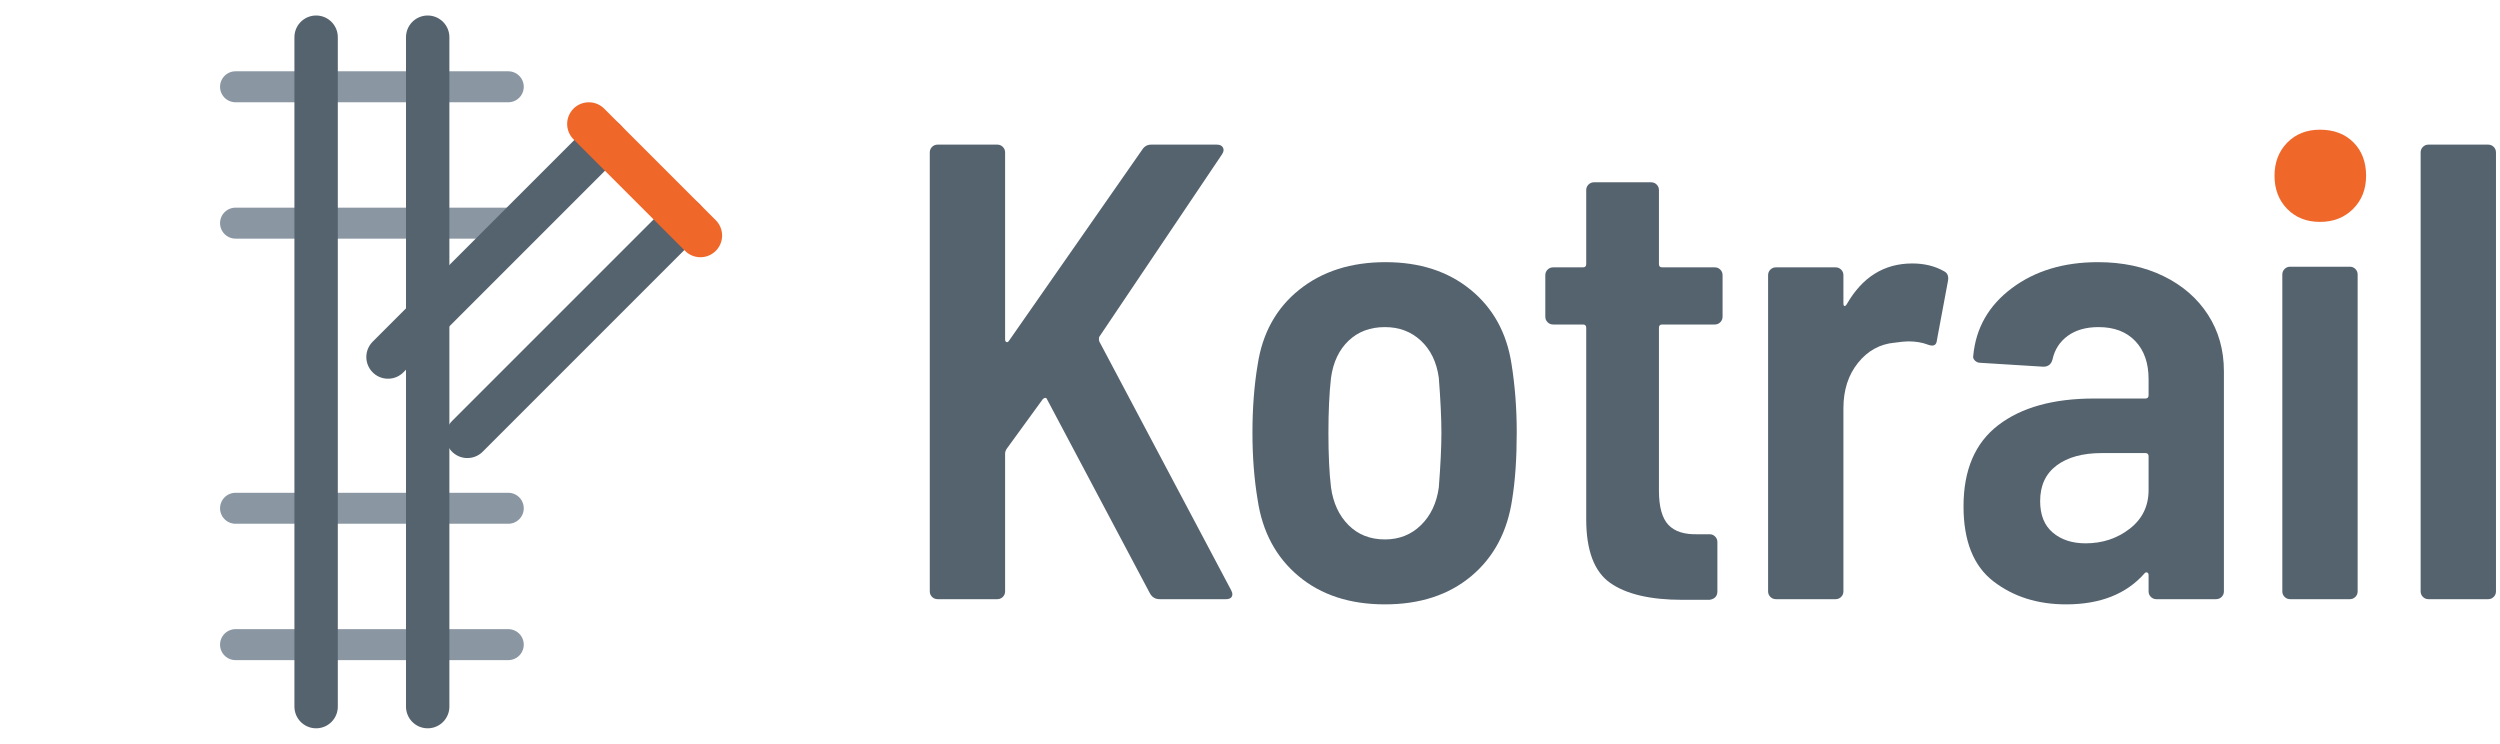
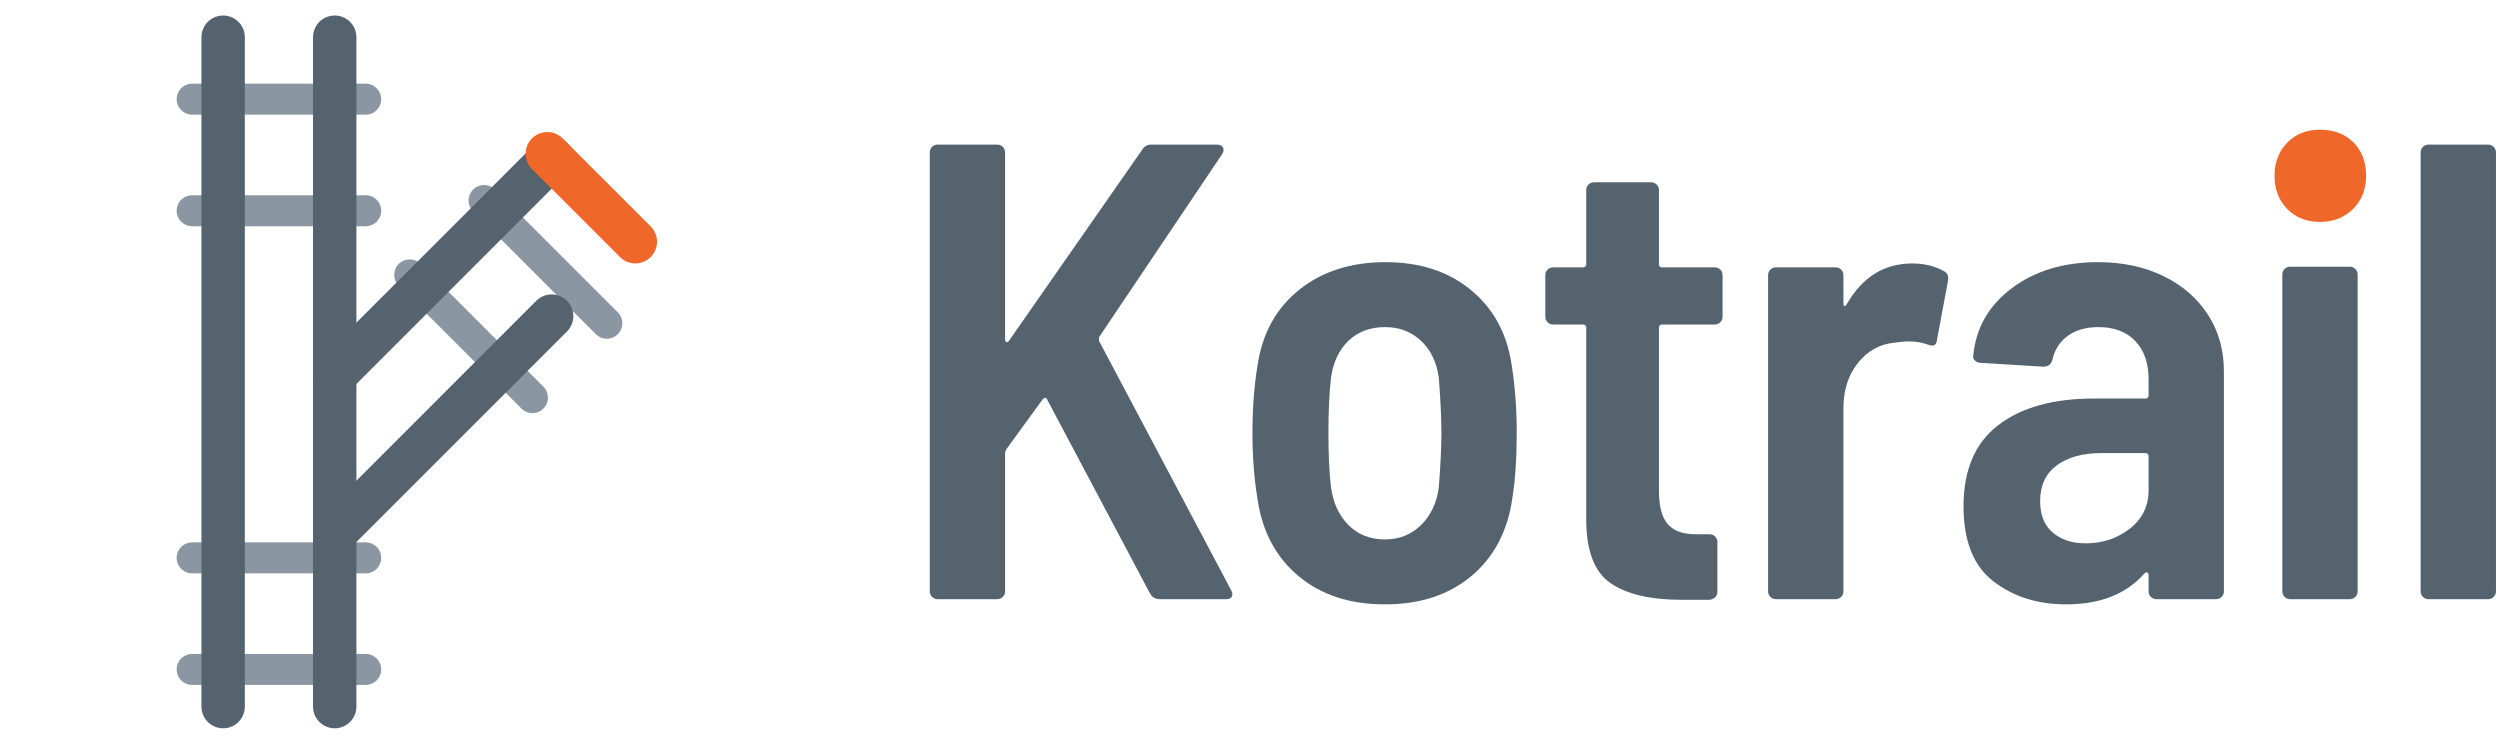
<svg xmlns="http://www.w3.org/2000/svg" width="242" height="72" viewBox="0 0 242 72" role="img" aria-label="Kotrail">
  <g transform="translate(0 0) scale(0.6)">
    <g stroke="#8A97A3" stroke-width="5" stroke-linecap="round" fill="none">
-       <path d="M38 104H82M38 82H82M38 36H82M38 14H82" />
+       <path d="M31 16H59M31 34H59M31 90H59M31 108H59" />
+       <path d="M66.1 44.35L85.9 64.15M78.1 32.35L97.9 52.15" />
    </g>
    <g stroke="#55636F" stroke-width="7" stroke-linecap="round" fill="none">
-       <path d="M51 114V6M69 114V6" />
-       <path d="M75.4 70.4L110.4 35.4M62.6 57.6L97.6 22.6" />
+       <path d="M36 6V114M54 6V114" />
+       <path d="M54 86L89 51M54 60.5L89 25.5" />
    </g>
-     <path stroke="#F0672A" d="M95 20L113 38" stroke-width="7" stroke-linecap="round" fill="none" />
+     <path stroke="#F0672A" d="M88.3 24.8L102.5 39" stroke-width="7" stroke-linecap="round" fill="none" />
  </g>
  <path fill="#55636F" transform="translate(85.98 58.0) scale(0.062857 -0.062857)" d="M64 12V688Q64 693 67.5 696.5Q71 700 76 700H168Q173 700 176.5 696.5Q180 693 180 688V400Q180 397 182.0 396.0Q184 395 186 398L391 692Q396 700 405 700H506Q513 700 515.5 695.5Q518 691 514 685L325 404Q324 401 325 397L528 14Q530 10 530 8Q530 0 520 0H418Q408 0 403 9L245 307Q244 310 242.0 310.0Q240 310 238 308L182 231Q180 227 180 225V12Q180 7 176.5 3.5Q173 0 168 0H76Q71 0 67.5 3.5Q64 7 64 12Z" />
  <path fill="#55636F" transform="translate(118.66 58.0) scale(0.062857 -0.062857)" d="M49 153Q41 201 41 256Q41 313 49 361Q60 434 113.0 476.5Q166 519 246 519Q325 519 377.0 476.5Q429 434 440 362Q448 312 448 257Q448 197 441 154Q430 79 378.0 35.5Q326 -8 245 -8Q164 -8 112.0 35.5Q60 79 49 153ZM328 172Q332 224 332 256Q332 289 328 341Q323 377 300.5 398.0Q278 419 245 419Q211 419 189.0 398.0Q167 377 162 341Q158 306 158 256Q158 205 162 172Q167 136 189.0 114.0Q211 92 245 92Q278 92 300.5 114.0Q323 136 328 172Z" />
  <path fill="#55636F" transform="translate(148.14 58.0) scale(0.062857 -0.062857)" d="M284 423H203Q198 423 198 418V167Q198 130 212.5 114.5Q227 99 258 100H276Q281 100 284.5 96.5Q288 93 288 88V12Q288 1 276 -1H234Q160 -1 123.0 25.0Q86 51 86 123V418Q86 423 81 423H35Q30 423 26.5 426.5Q23 430 23 435V499Q23 504 26.5 507.5Q30 511 35 511H81Q86 511 86 516V630Q86 635 89.5 638.5Q93 642 98 642H186Q191 642 194.5 638.5Q198 635 198 630V516Q198 511 203 511H284Q289 511 292.5 507.5Q296 504 296 499V435Q296 430 292.5 426.5Q289 423 284 423Z" />
  <path fill="#55636F" transform="translate(167.82 58.0) scale(0.062857 -0.062857)" d="M324 505Q332 501 330 490L313 399Q312 387 299 392Q286 397 269 397Q262 397 248 395Q214 392 191.5 364.0Q169 336 169 294V12Q169 7 165.5 3.5Q162 0 157 0H65Q60 0 56.5 3.5Q53 7 53 12V499Q53 504 56.5 507.5Q60 511 65 511H157Q162 511 165.5 507.5Q169 504 169 499V456Q169 452 170.5 451.5Q172 451 174 454Q210 517 275 517Q303 517 324 505Z" />
  <path fill="#55636F" transform="translate(188.12 58.0) scale(0.062857 -0.062857)" d="M432 351V12Q432 7 428.5 3.5Q425 0 420 0H328Q323 0 319.5 3.5Q316 7 316 12V37Q316 40 314.0 41.0Q312 42 310 40Q268 -8 189 -8Q123 -8 77.0 27.5Q31 63 31 143Q31 227 84.5 268.0Q138 309 232 309H311Q316 309 316 314V339Q316 376 295.5 397.5Q275 419 239 419Q210 419 191.5 405.5Q173 392 168 369Q165 358 154 358L57 364Q52 364 48.5 367.5Q45 371 46 375Q52 439 105.5 479.0Q159 519 238 519Q295 519 339.0 497.5Q383 476 407.5 438.0Q432 400 432 351ZM316 168V220Q316 225 311 225H244Q200 225 174.5 206.0Q149 187 149 151Q149 119 168.5 102.5Q188 86 219 86Q258 86 287.0 108.5Q316 131 316 168Z" />
  <path fill="#F0672A" transform="translate(217.22 58.0) scale(0.062857 -0.062857)" d="M47 652Q47 683 66.5 703.0Q86 723 117 723Q149 723 168.5 703.5Q188 684 188 652Q188 621 168.0 601.0Q148 581 117 581Q86 581 66.5 601.0Q47 621 47 652Z" />
  <path fill="#55636F" transform="translate(217.22 58.0) scale(0.062857 -0.062857)" d="M59 12V500Q59 505 62.5 508.5Q66 512 71 512H163Q168 512 171.5 508.5Q175 505 175 500V12Q175 7 171.5 3.5Q168 0 163 0H71Q66 0 62.5 3.5Q59 7 59 12Z" />
  <path fill="#55636F" transform="translate(231.05 58.0) scale(0.062857 -0.062857)" d="M52 12V688Q52 693 55.5 696.5Q59 700 64 700H156Q161 700 164.5 696.5Q168 693 168 688V12Q168 7 164.5 3.5Q161 0 156 0H64Q59 0 55.5 3.5Q52 7 52 12Z" />
</svg>
